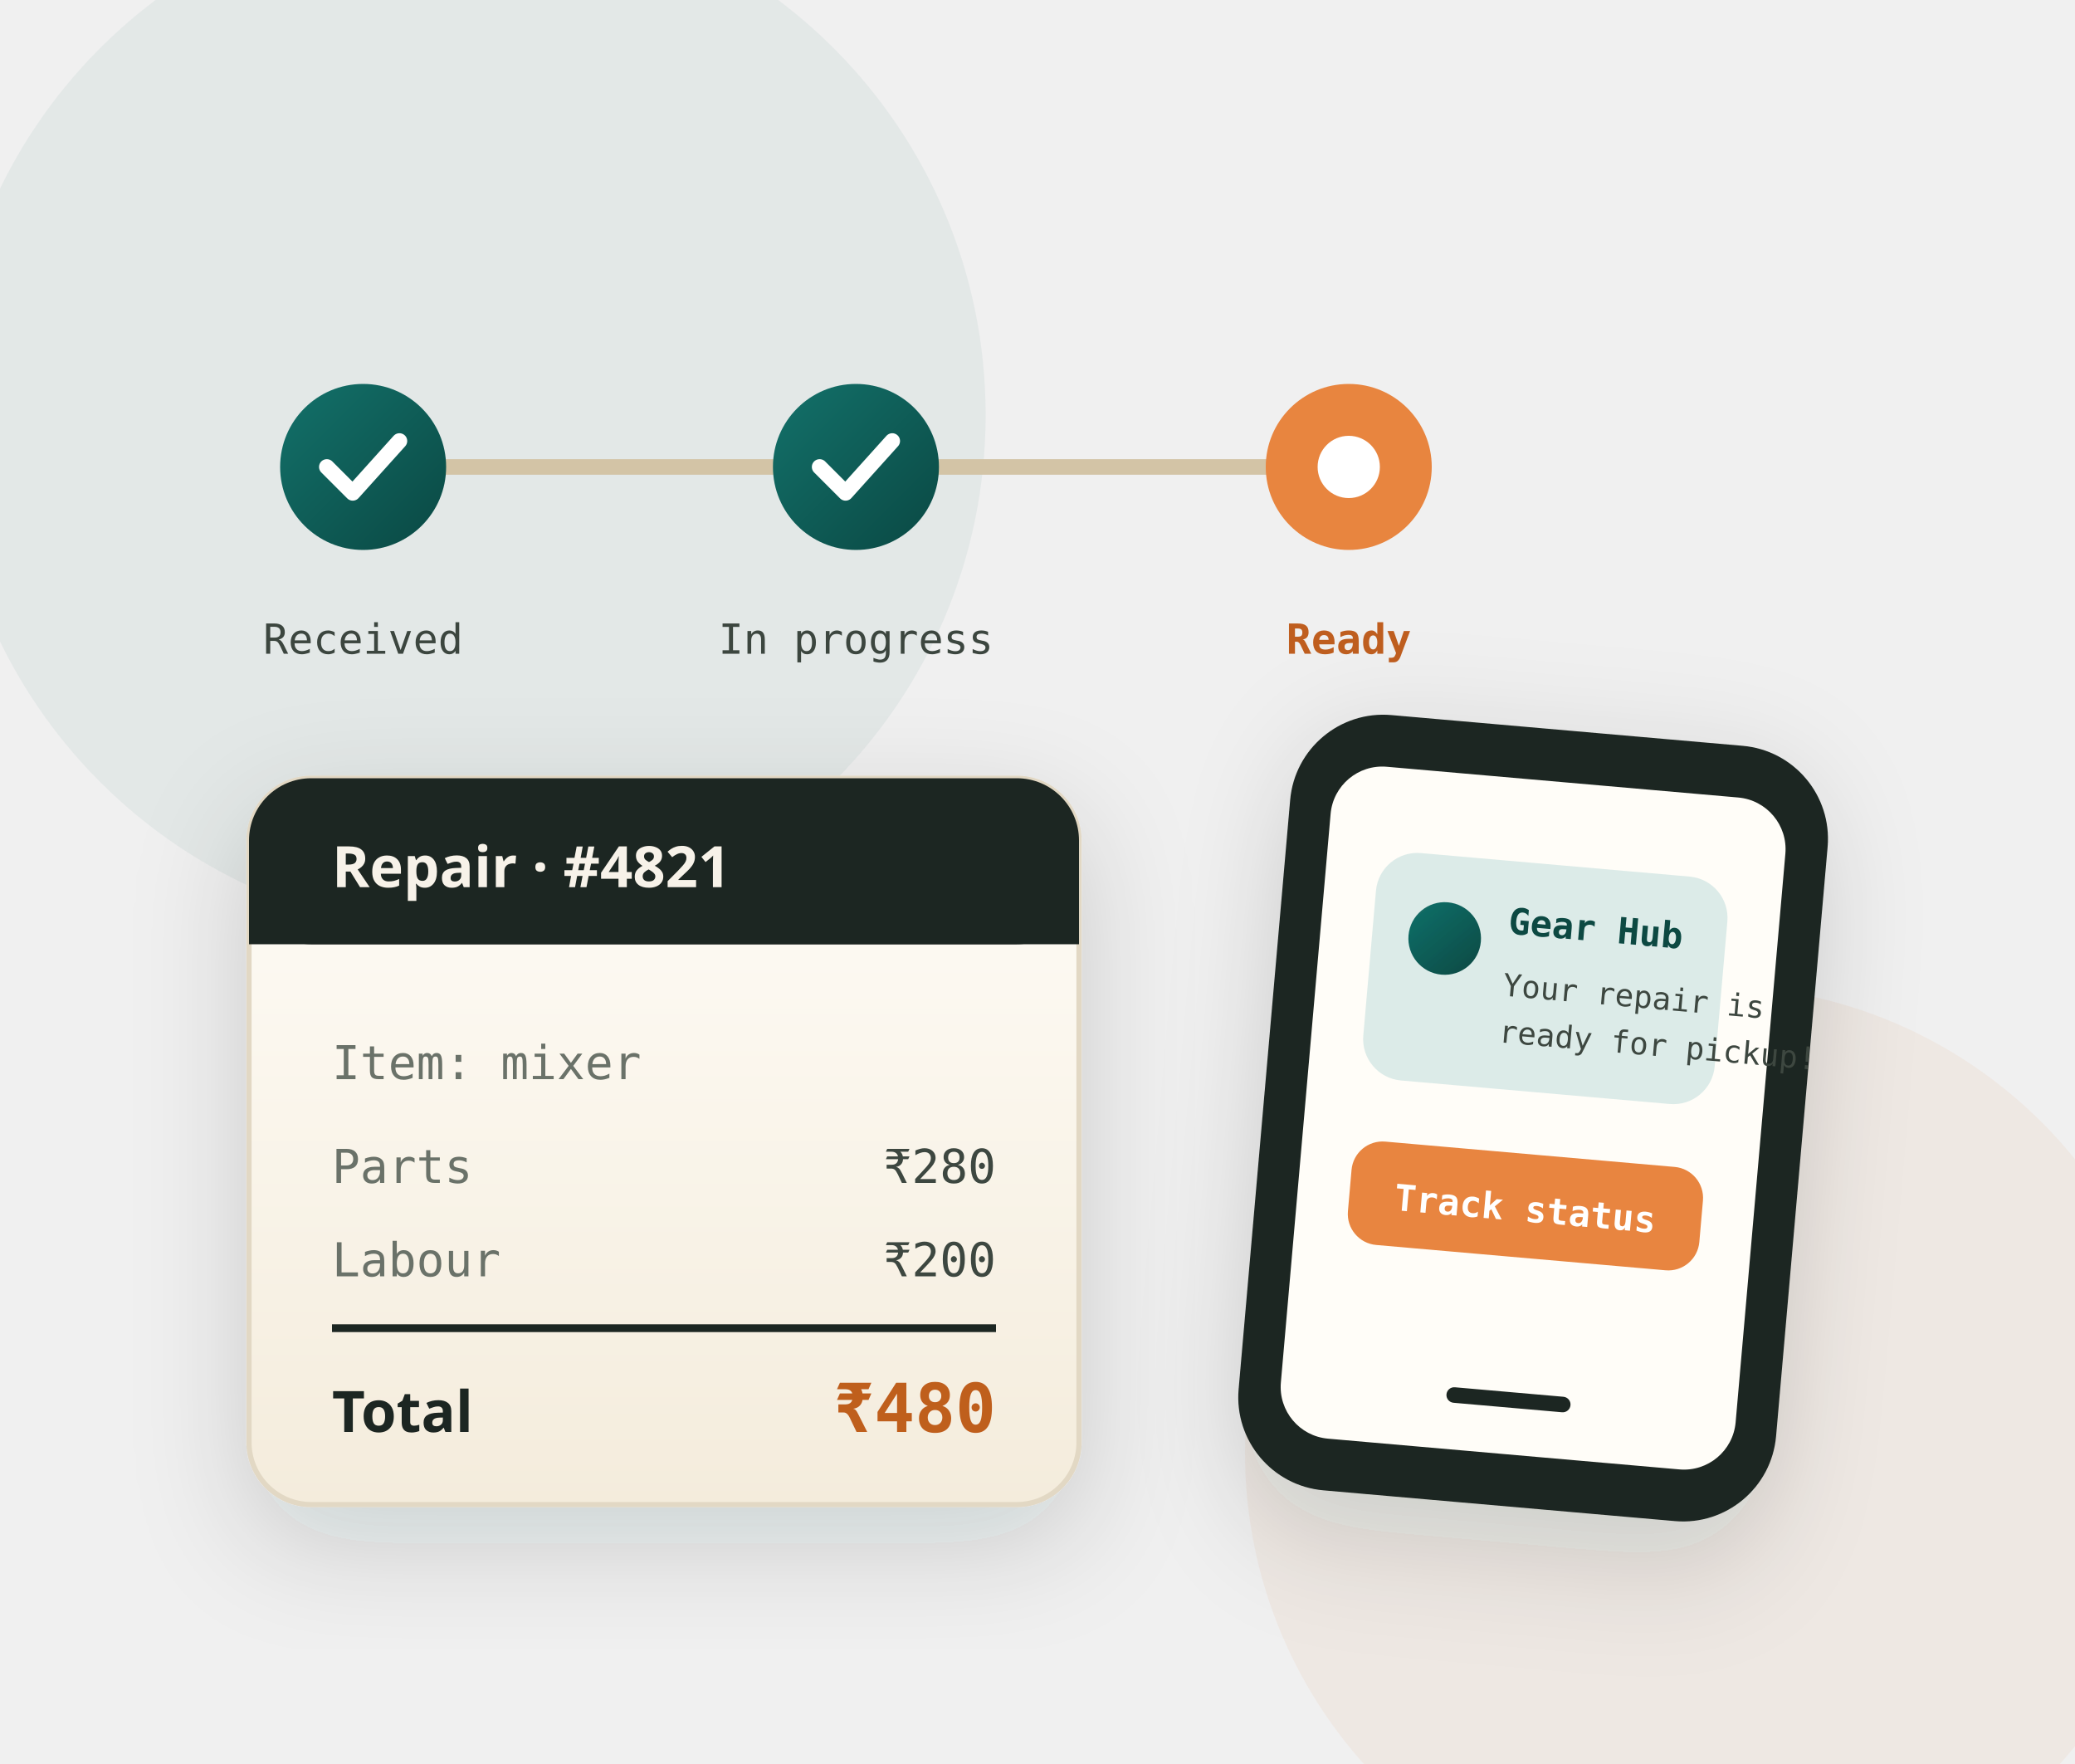
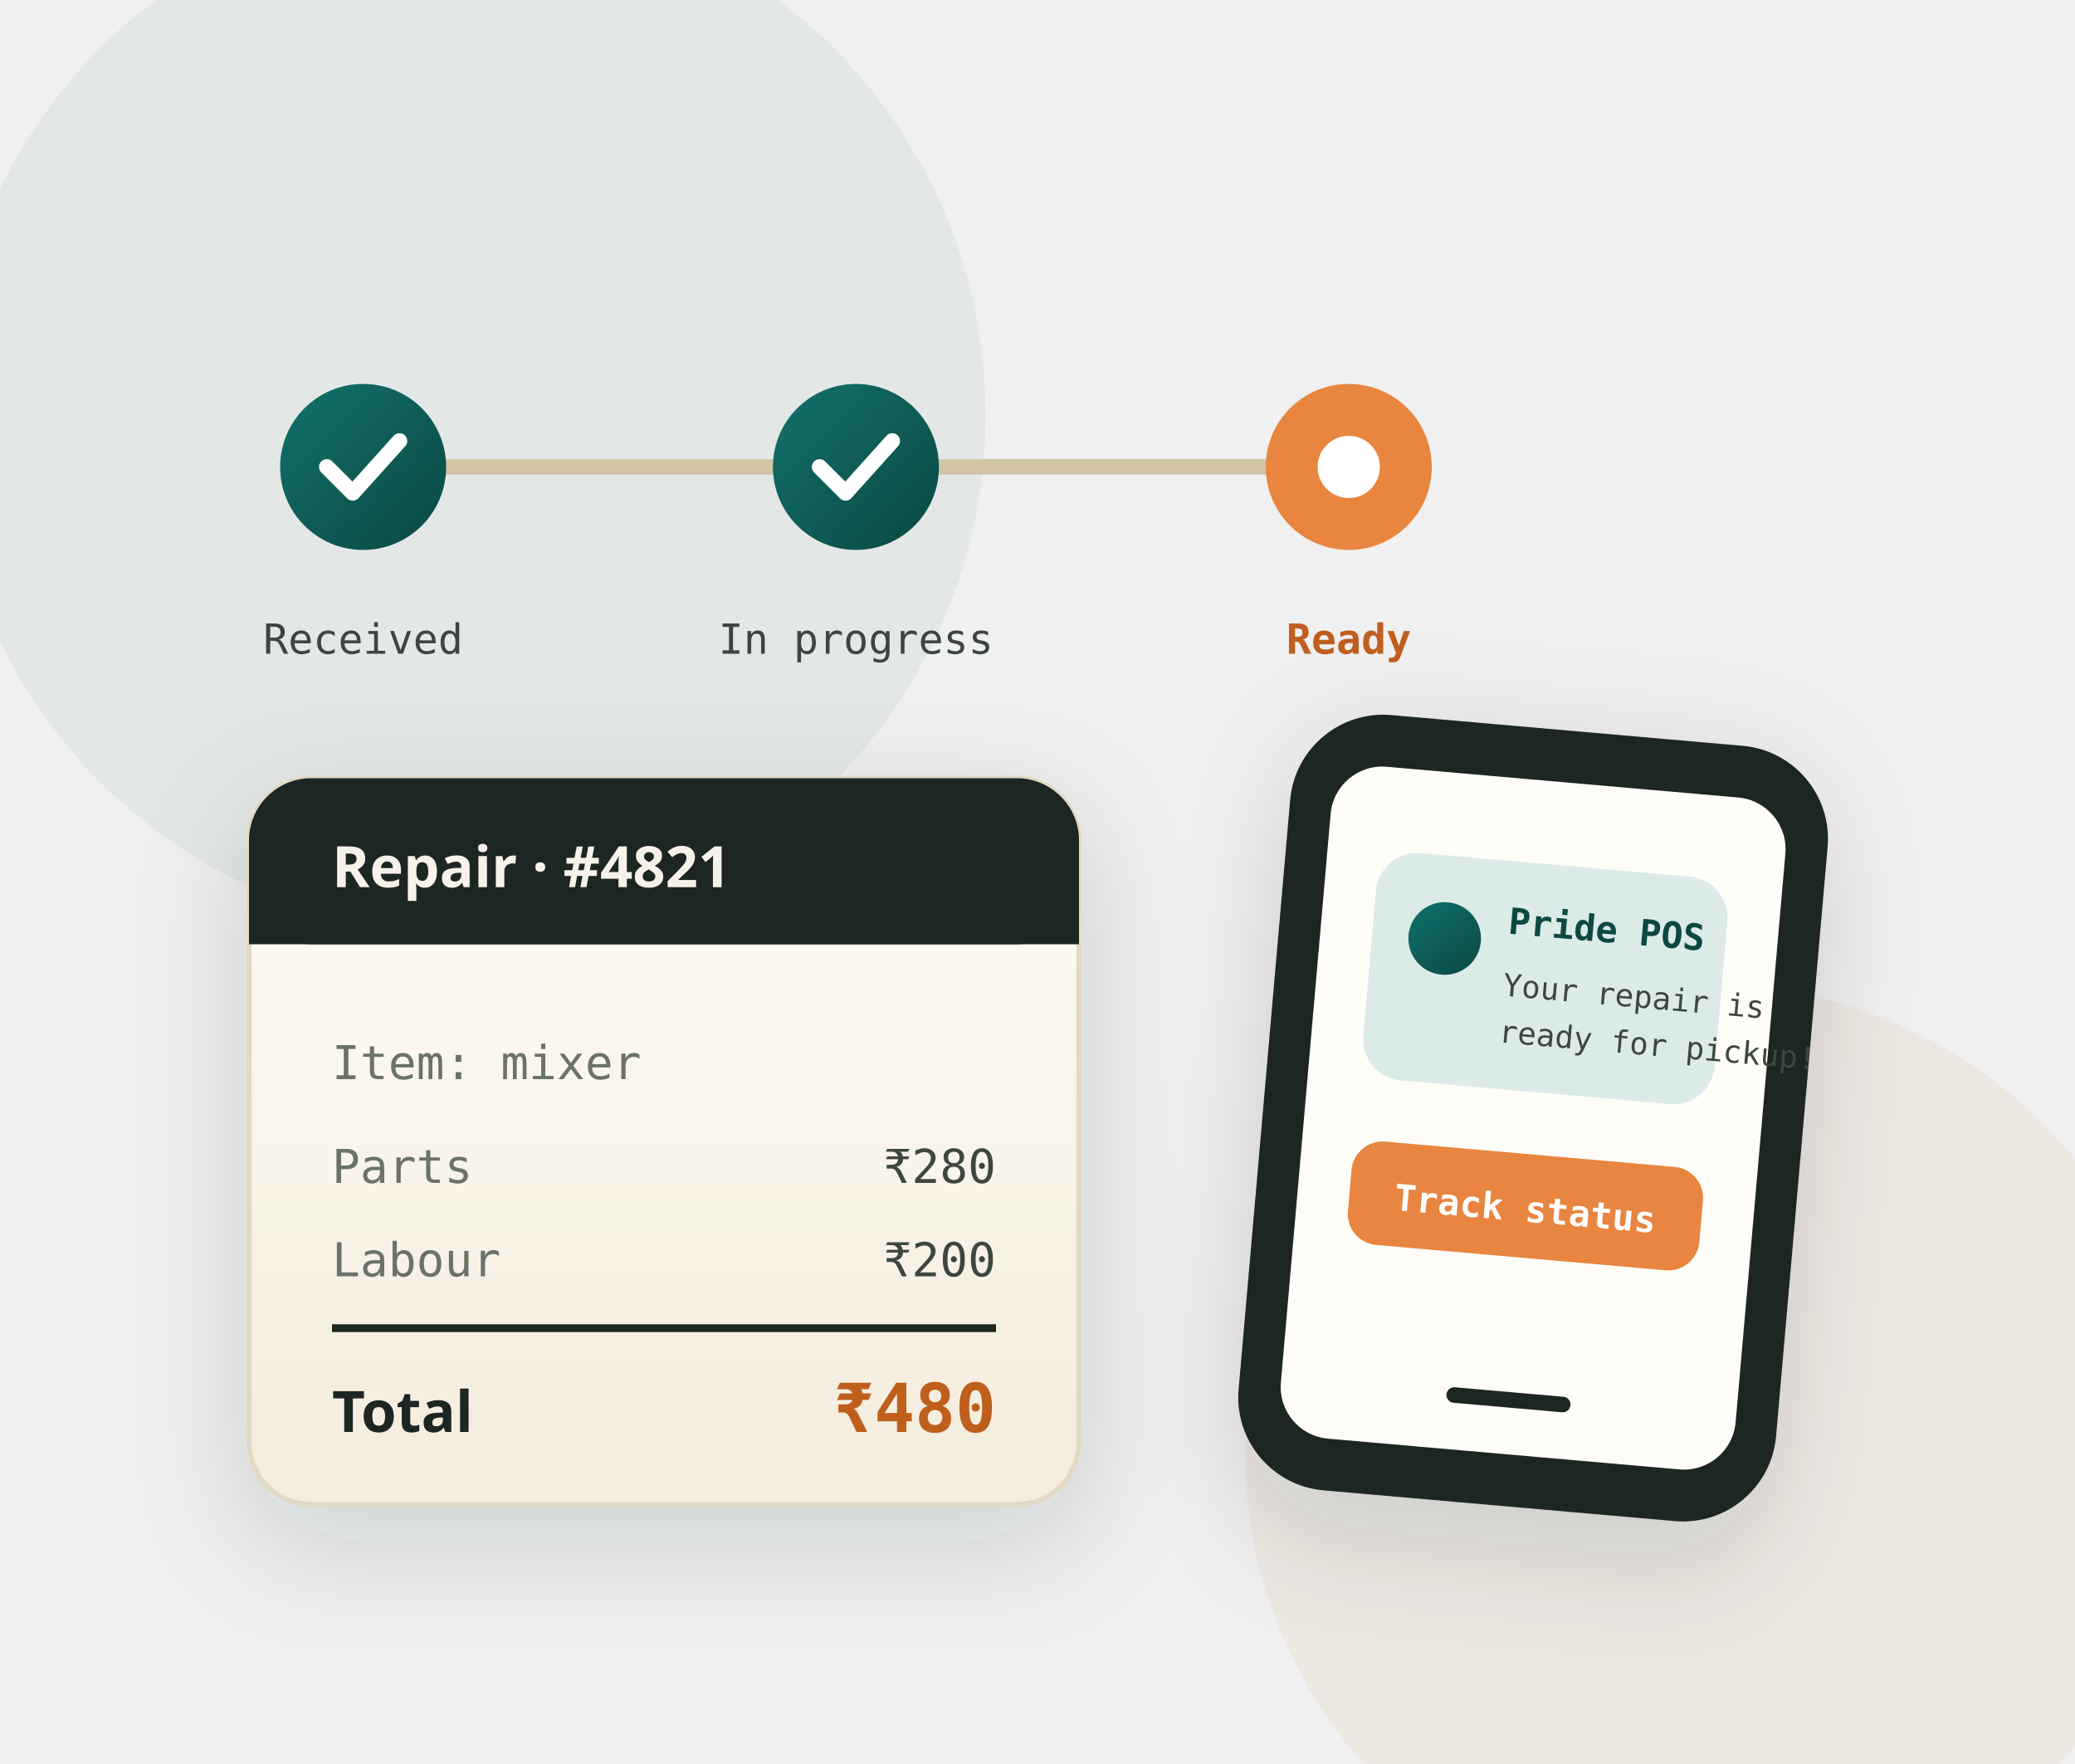
<svg xmlns="http://www.w3.org/2000/svg" viewBox="0 0 400 340" role="img" aria-label="A repair job moving through received, in-progress and ready stages, with a customer notification on a phone.">
  <defs>
    <linearGradient id="s-pap" x1="0" y1="0" x2="0" y2="1">
      <stop offset="0" stop-color="#fffdf8" />
      <stop offset="1" stop-color="#f4ecdc" />
    </linearGradient>
    <linearGradient id="s-tl" x1="0" y1="0" x2="1" y2="1">
      <stop offset="0" stop-color="#13716a" />
      <stop offset="1" stop-color="#0a4843" />
    </linearGradient>
    <filter id="s-sh" x="-20%" y="-20%" width="140%" height="140%">
      <feDropShadow dx="0" dy="7" stdDeviation="11" flood-color="#1d2520" flood-opacity="0.16" />
    </filter>
  </defs>
  <circle cx="90" cy="80" r="100" fill="#0f5e57" opacity="0.06" />
  <circle cx="330" cy="280" r="90" fill="#d9712b" opacity="0.07" />
  <g transform="translate(40 70)">
    <line x1="30" y1="20" x2="220" y2="20" stroke="#d3c4a6" stroke-width="3" />
    <circle cx="30" cy="20" r="16" fill="url(#s-tl)" />
    <path d="M23 20 l5 5 9 -10" fill="none" stroke="#fff" stroke-width="3" stroke-linecap="round" stroke-linejoin="round" />
    <text x="30" y="56" text-anchor="middle" font-family="monospace" font-size="8" fill="#3c463f">Received</text>
    <circle cx="125" cy="20" r="16" fill="url(#s-tl)" />
    <path d="M118 20 l5 5 9 -10" fill="none" stroke="#fff" stroke-width="3" stroke-linecap="round" stroke-linejoin="round" />
    <text x="125" y="56" text-anchor="middle" font-family="monospace" font-size="8" fill="#3c463f">In progress</text>
    <circle cx="220" cy="20" r="16" fill="#e8853f" />
    <circle cx="220" cy="20" r="6" fill="#fff" />
    <text x="220" y="56" text-anchor="middle" font-family="monospace" font-size="8" fill="#bf5e1f" font-weight="bold">Ready</text>
  </g>
  <g filter="url(#s-sh)" transform="translate(48 150)">
    <rect width="160" height="140" rx="12" fill="url(#s-pap)" stroke="#e2d8c4" />
    <rect width="160" height="32" rx="12" fill="#1d2520" />
    <rect y="20" width="160" height="12" fill="#1d2520" />
    <text x="16" y="21" font-family="'Schibsted Grotesk',sans-serif" font-size="11" fill="#f7f2e9" font-weight="bold">Repair · #4821</text>
    <g font-family="monospace" font-size="9" fill="#6b7269">
      <text x="16" y="58">Item: mixer</text>
      <text x="16" y="78">Parts</text>
      <text x="144" y="78" text-anchor="end" fill="#3c463f">₹280</text>
      <text x="16" y="96">Labour</text>
      <text x="144" y="96" text-anchor="end" fill="#3c463f">₹200</text>
      <line x1="16" y1="106" x2="144" y2="106" stroke="#1d2520" stroke-width="1.5" />
    </g>
    <text x="16" y="126" font-family="'Schibsted Grotesk',sans-serif" font-size="11" font-weight="bold" fill="#1d2520">Total</text>
    <text x="144" y="126" text-anchor="end" font-family="monospace" font-size="13" font-weight="bold" fill="#bf5e1f">₹480</text>
  </g>
  <g filter="url(#s-sh)" transform="rotate(5 290 210)">
    <rect x="244" y="140" width="104" height="150" rx="18" fill="#1d2520" />
    <rect x="252" y="150" width="88" height="130" rx="10" fill="#fffdf8" />
    <rect x="262" y="166" width="68" height="44" rx="8" fill="#dcebe8" />
    <circle cx="276" cy="182" r="7" fill="url(#s-tl)" />
-     <text x="288" y="180" font-family="monospace" font-size="7" fill="#0a4843" font-weight="bold">Gear Hub</text>
+     <text x="288" y="180" font-family="monospace" font-size="7" fill="#0a4843" font-weight="bold">Pride POS</text>
    <text x="288" y="192" font-family="monospace" font-size="6" fill="#3c463f">Your repair is</text>
    <text x="288" y="201" font-family="monospace" font-size="6" fill="#3c463f">ready for pickup!</text>
    <rect x="262" y="222" width="68" height="20" rx="6" fill="#e8853f" />
    <text x="296" y="235" text-anchor="middle" font-family="monospace" font-size="7" fill="#fff" font-weight="bold">Track status</text>
    <rect x="284" y="268" width="24" height="3" rx="1.5" fill="#1d2520" />
  </g>
</svg>
